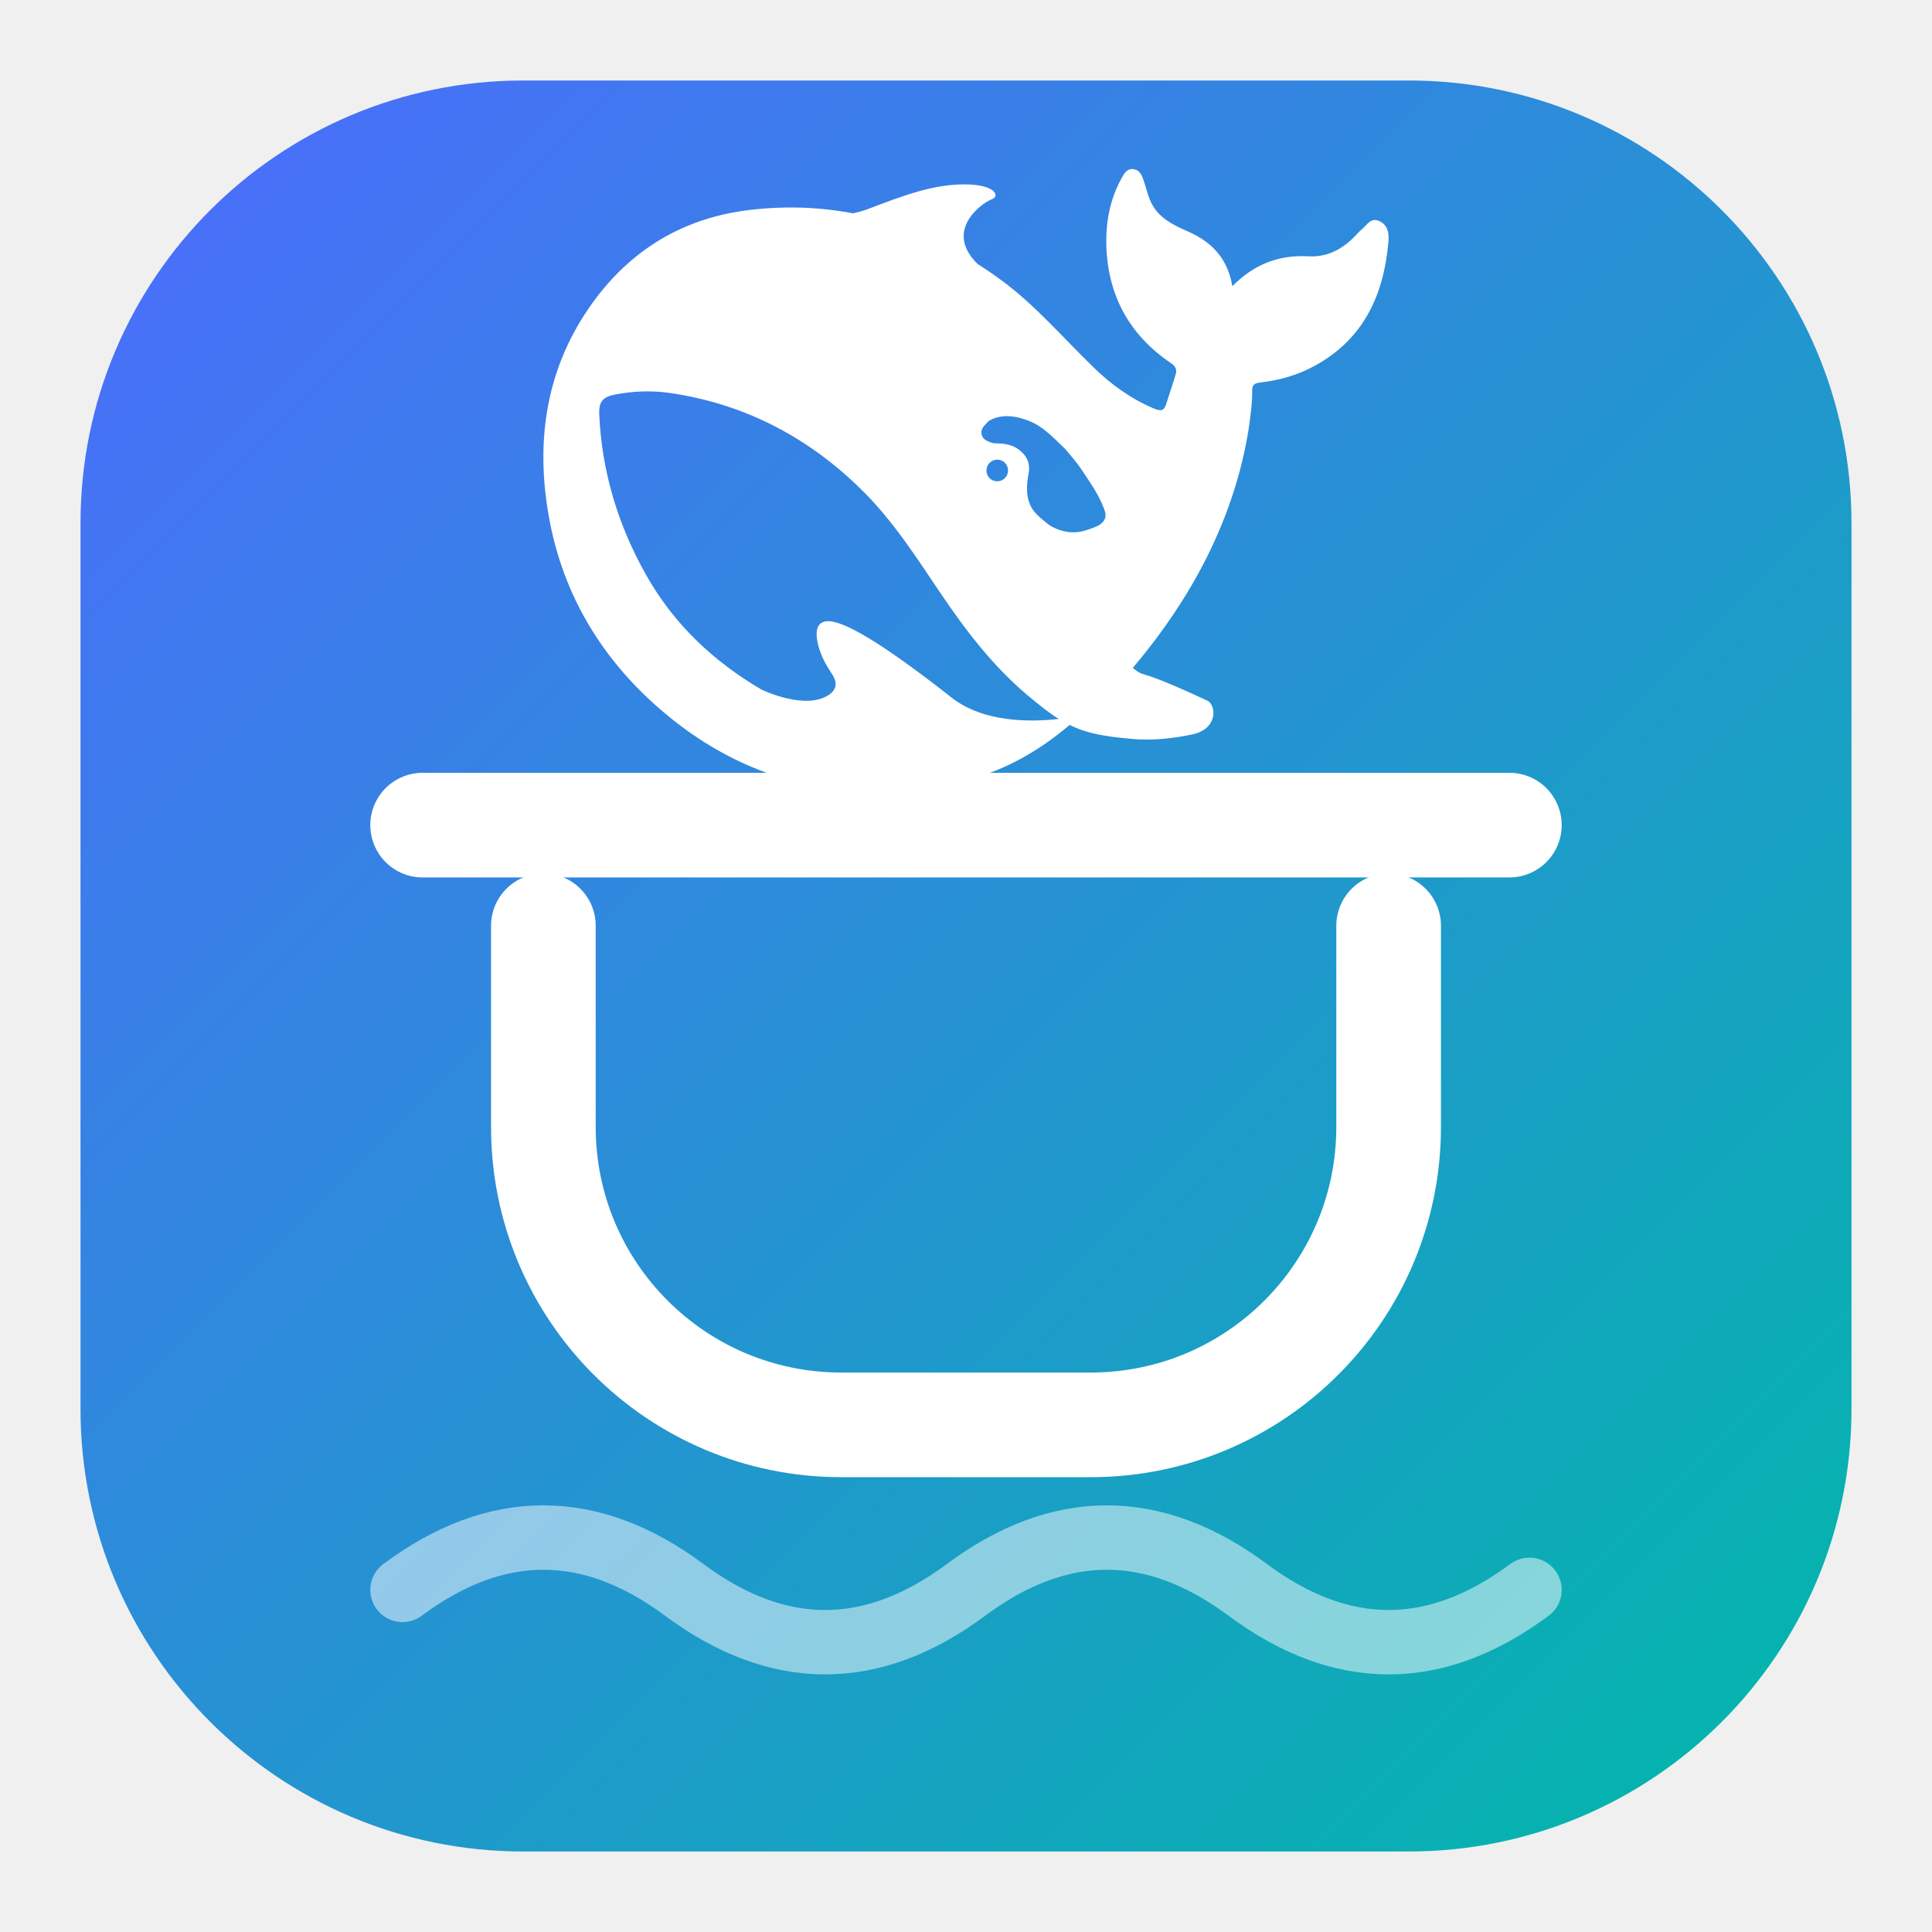
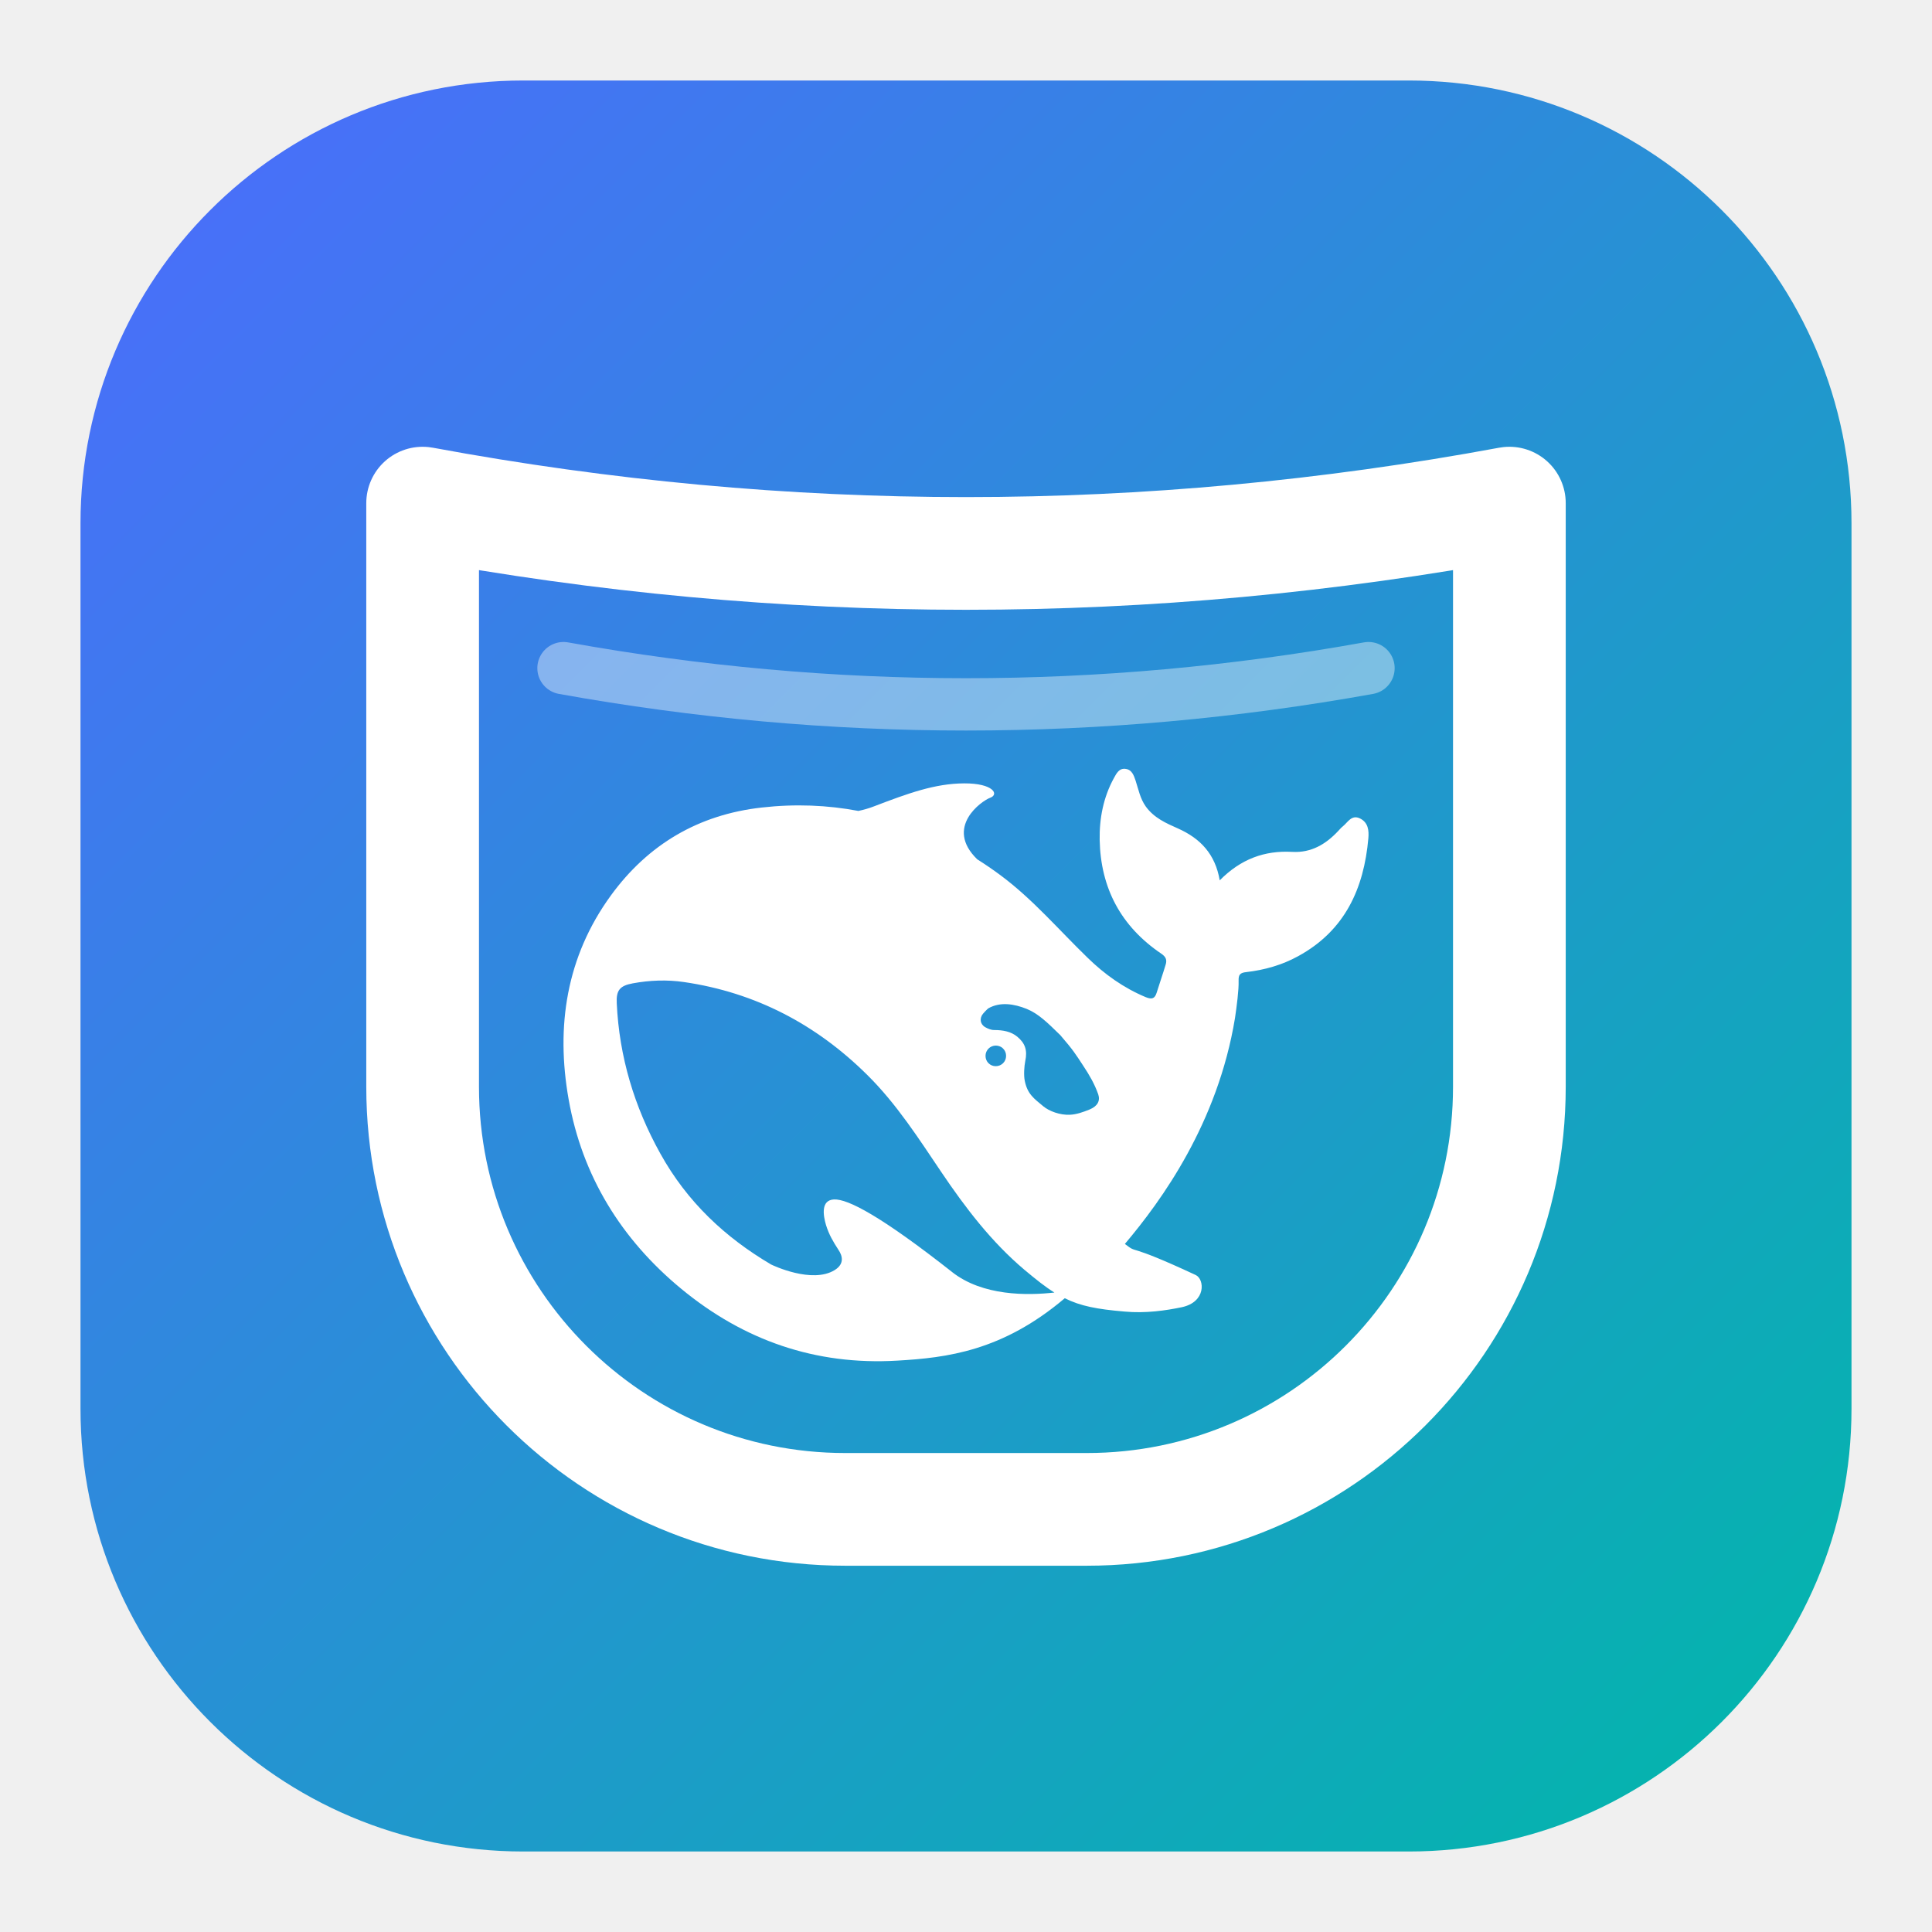
<svg xmlns="http://www.w3.org/2000/svg" viewBox="0 0 48 48" width="48" height="48">
  <defs>
-     <linearGradient id="g-dpw" x1="0" y1="0" x2="1" y2="1">
+     <linearGradient id="g-dpf" x1="0" y1="0" x2="1" y2="1">
      <stop offset="0" stop-color="#4D6BFE" />
      <stop offset="1" stop-color="#00B8A9" />
    </linearGradient>
  </defs>
-   <rect x="2" y="2" width="44" height="44" rx="11" fill="url(#g-dpw)" />
-   <path d="M10 39.5 q3.5 -2.6 7 0 t7 0 t7 0 t7 0" fill="none" stroke="#fff" stroke-opacity=".5" stroke-width="1.6" stroke-linecap="round" />
-   <g fill="none" stroke="#fff" stroke-width="2.6" stroke-linecap="round" stroke-linejoin="round">
-     <path d="M10.5 20.5 H37.5" />
-     <path d="M13.5 23 v5 a7.4 7.4 0 0 0 7.4 7.4 h6.2 a7.4 7.4 0 0 0 7.4 -7.4 V23" />
+   <rect x="2" y="2" width="44" height="44" rx="11" fill="url(#g-dpf)" />
+   <g fill="none" stroke="#fff" stroke-width="2.8" stroke-linecap="round" stroke-linejoin="round">
+     <path d="M10.5 12.5 Q24 15 37.5 12.5 L37.5 27 A10.5 10.5 0 0 1 27 37.5 H21 A10.5 10.5 0 0 1 10.5 27 Z" />
+     <path d="M14 16.6 Q24 18.4 34 16.6" stroke-opacity=".4" stroke-width="1.3" />
  </g>
-   <g transform="translate(13.50,4.2) scale(0.9067)">
+   <g transform="translate(14.00,19.1) scale(0.8636)">
    <path d="M22.917 1.43C22.671 1.31 22.566 1.539 22.422 1.655C22.373 1.693 22.332 1.742 22.29 1.787C21.932 2.17 21.513 2.421 20.966 2.391C20.166 2.346 19.483 2.598 18.879 3.21C18.75 2.455 18.324 2.005 17.675 1.716C17.335 1.566 16.992 1.415 16.754 1.089C16.588 0.856 16.542 0.597 16.459 0.342C16.406 0.188 16.354 0.03 16.176 0.004C15.984 -0.026 15.908 0.135 15.833 0.27C15.531 0.822 15.414 1.43 15.425 2.046C15.452 3.432 16.037 4.535 17.199 5.32C17.331 5.41 17.365 5.5 17.324 5.632C17.244 5.902 17.15 6.165 17.067 6.435C17.014 6.608 16.935 6.646 16.75 6.57C16.112 6.304 15.561 5.909 15.074 5.433C14.248 4.633 13.5 3.751 12.568 3.06C12.349 2.898 12.13 2.748 11.903 2.605C10.952 1.682 12.028 0.923 12.277 0.833C12.537 0.739 12.367 0.416 11.526 0.42C10.684 0.424 9.914 0.706 8.933 1.081C8.789 1.138 8.638 1.179 8.484 1.213C7.593 1.044 6.668 1.006 5.702 1.115C3.883 1.318 2.43 2.178 1.362 3.646C0.079 5.41 -0.223 7.415 0.147 9.506C0.535 11.71 1.66 13.535 3.389 14.962C5.181 16.441 7.246 17.166 9.601 17.027C11.032 16.944 12.624 16.753 14.421 15.232C14.874 15.458 15.35 15.548 16.138 15.615C16.746 15.672 17.331 15.585 17.784 15.491C18.493 15.341 18.444 14.684 18.188 14.564C16.108 13.595 16.565 13.989 16.15 13.67C17.206 12.42 18.82 10.198 19.318 7.172C19.367 6.838 19.43 6.368 19.422 6.097C19.418 5.932 19.456 5.868 19.645 5.849C20.166 5.789 20.671 5.647 21.136 5.391C22.483 4.655 23.027 3.446 23.155 1.997C23.174 1.776 23.151 1.547 22.917 1.43ZM11.175 14.474C9.159 12.889 8.182 12.367 7.778 12.39C7.401 12.412 7.469 12.845 7.552 13.126C7.639 13.404 7.752 13.595 7.91 13.84C8.02 14.001 8.095 14.241 7.801 14.422C7.152 14.823 6.023 14.287 5.97 14.26C4.657 13.486 3.559 12.466 2.785 11.069C2.037 9.725 1.603 8.283 1.532 6.744C1.513 6.372 1.622 6.241 1.992 6.173C2.479 6.083 2.981 6.064 3.468 6.136C5.525 6.436 7.276 7.356 8.744 8.813C9.582 9.642 10.216 10.634 10.869 11.602C11.563 12.631 12.31 13.611 13.262 14.415C13.598 14.696 13.866 14.91 14.123 15.068C13.349 15.155 12.058 15.173 11.175 14.475L11.175 14.474ZM12.141 8.26C12.141 8.095 12.273 7.963 12.439 7.963C12.476 7.963 12.511 7.971 12.541 7.982C12.582 7.997 12.62 8.019 12.65 8.053C12.704 8.106 12.733 8.181 12.733 8.26C12.733 8.425 12.601 8.556 12.435 8.556C12.27 8.556 12.141 8.425 12.141 8.26ZM15.142 9.799C14.949 9.878 14.757 9.945 14.572 9.953C14.284 9.968 13.972 9.851 13.802 9.709C13.537 9.487 13.348 9.363 13.27 8.977C13.236 8.812 13.255 8.556 13.284 8.41C13.352 8.094 13.277 7.892 13.055 7.708C12.873 7.558 12.643 7.516 12.39 7.516C12.296 7.516 12.209 7.475 12.145 7.441C12.039 7.389 11.952 7.257 12.035 7.096C12.062 7.043 12.19 6.916 12.22 6.893C12.563 6.698 12.96 6.762 13.326 6.908C13.665 7.047 13.922 7.302 14.292 7.663C14.669 8.098 14.738 8.218 14.953 8.545C15.123 8.801 15.277 9.063 15.383 9.364C15.447 9.551 15.364 9.705 15.142 9.799Z" fill="#fff" />
  </g>
</svg>
